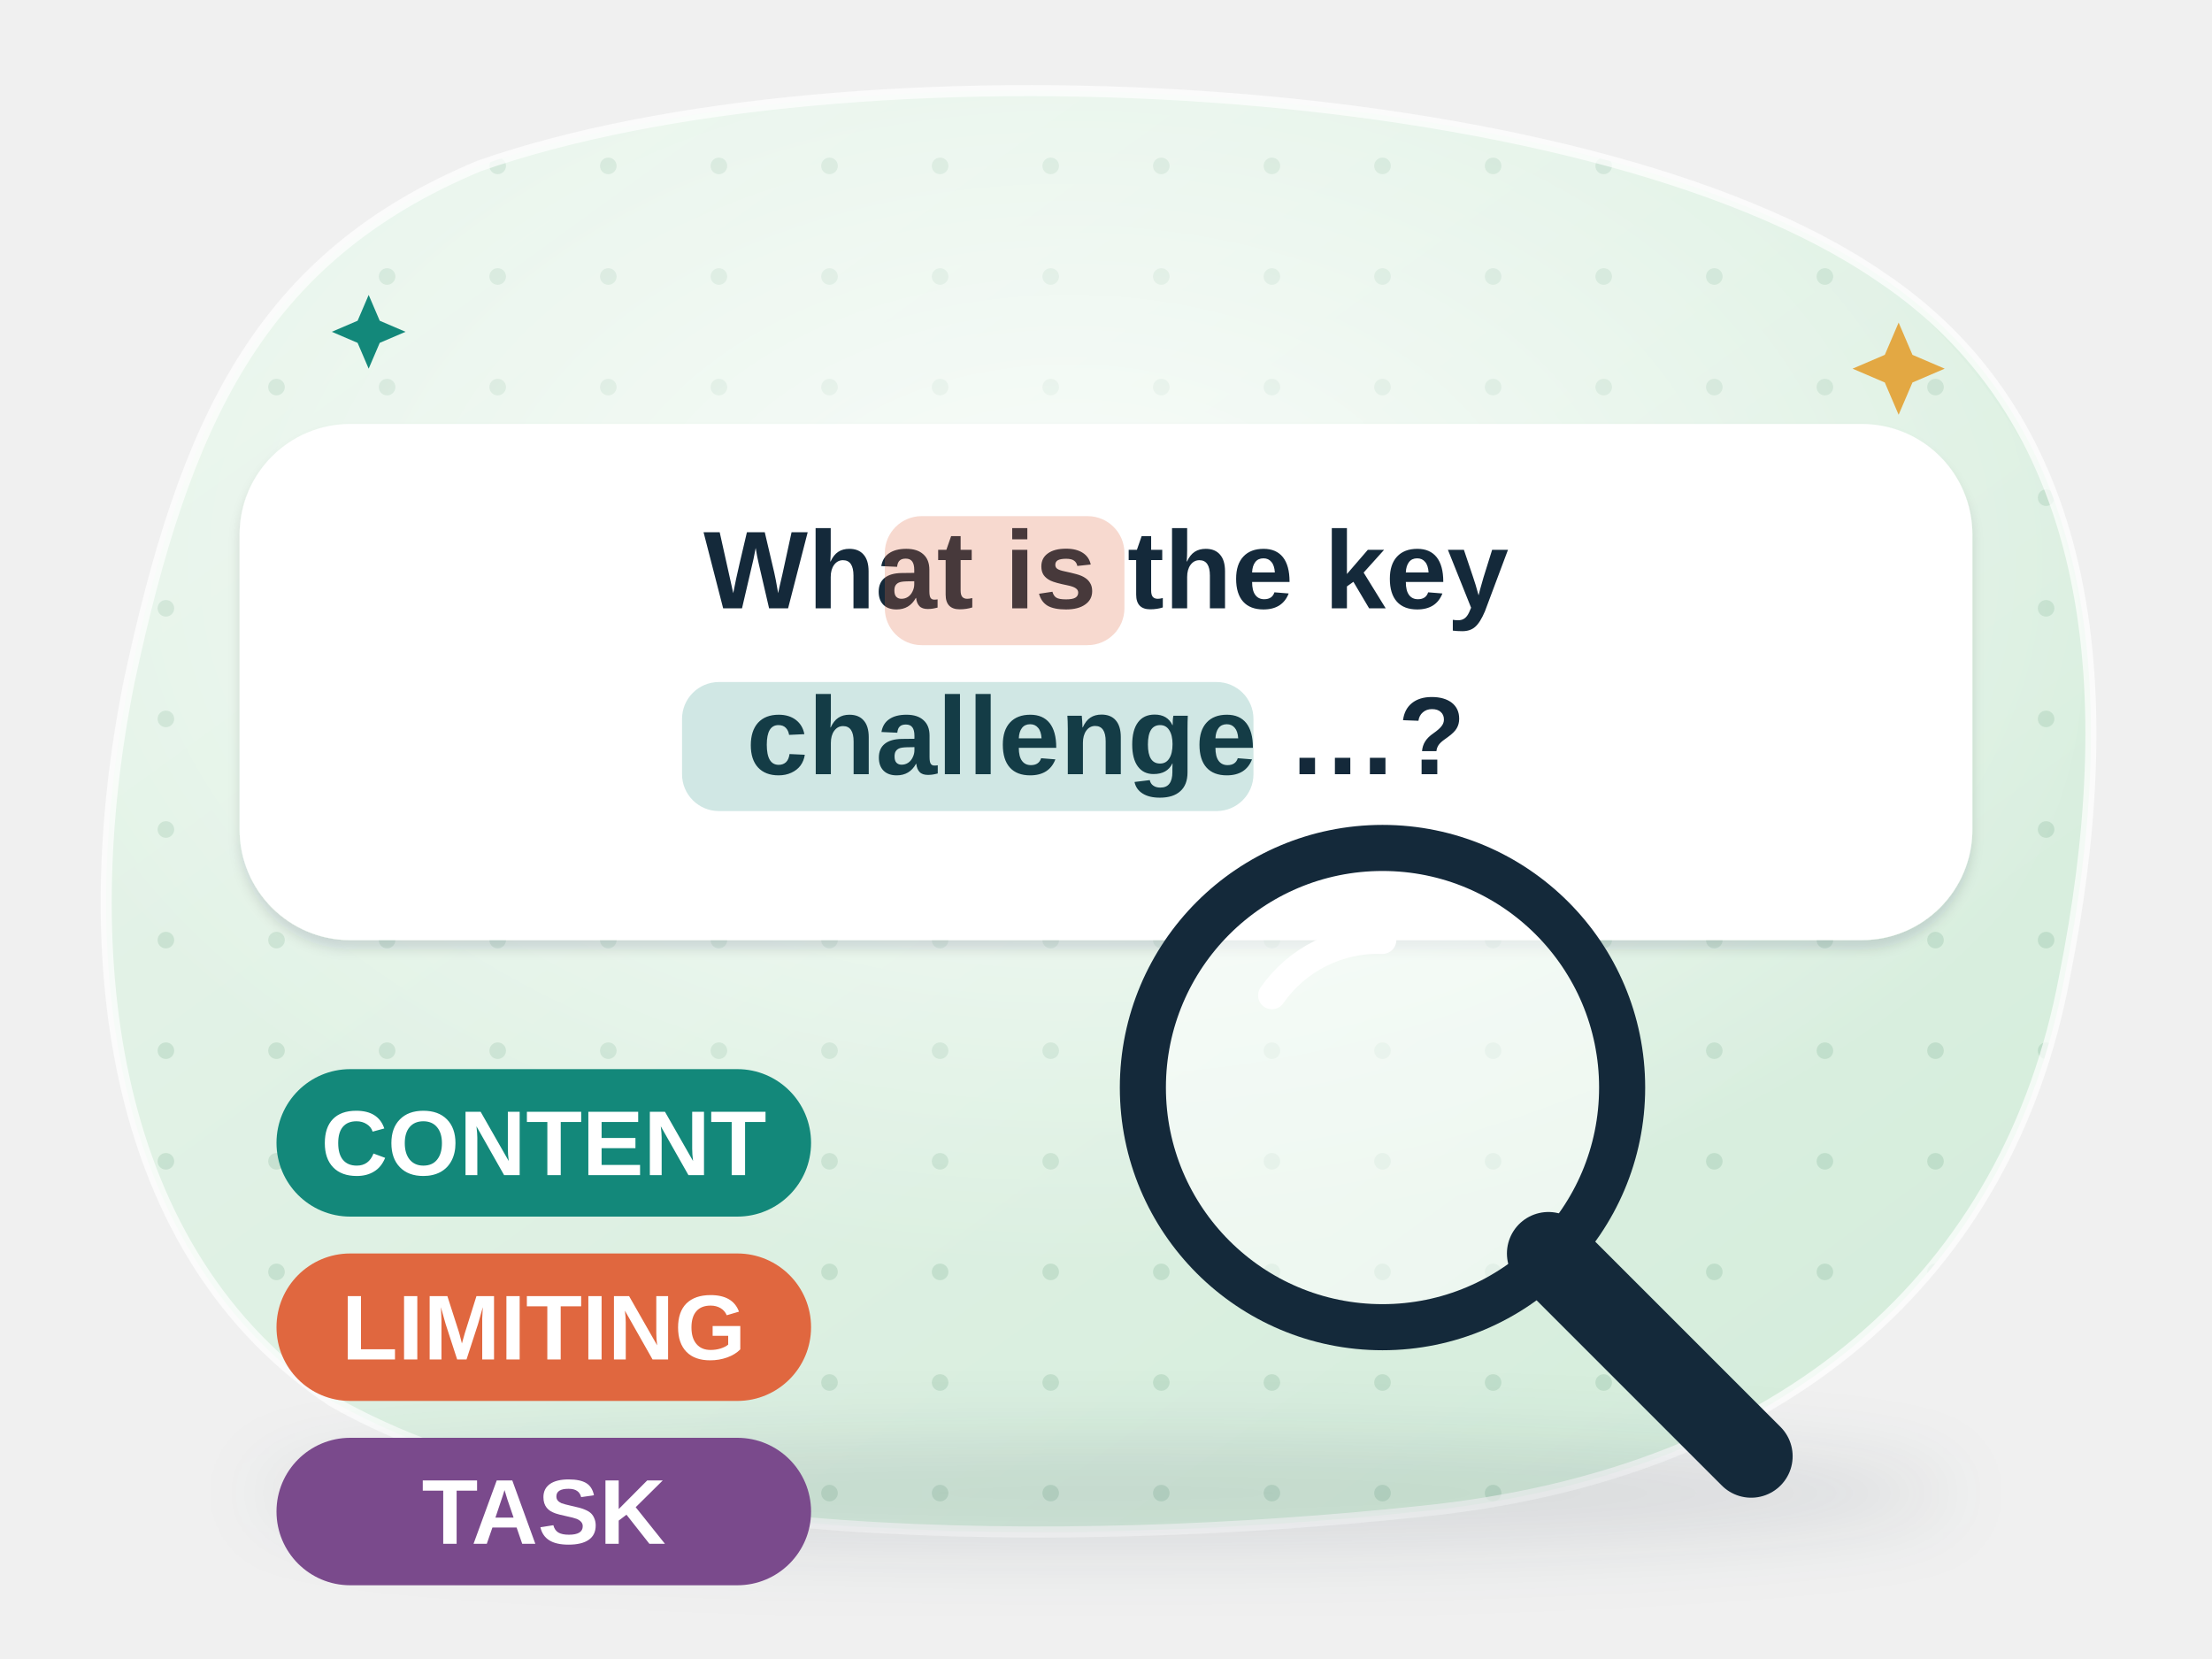
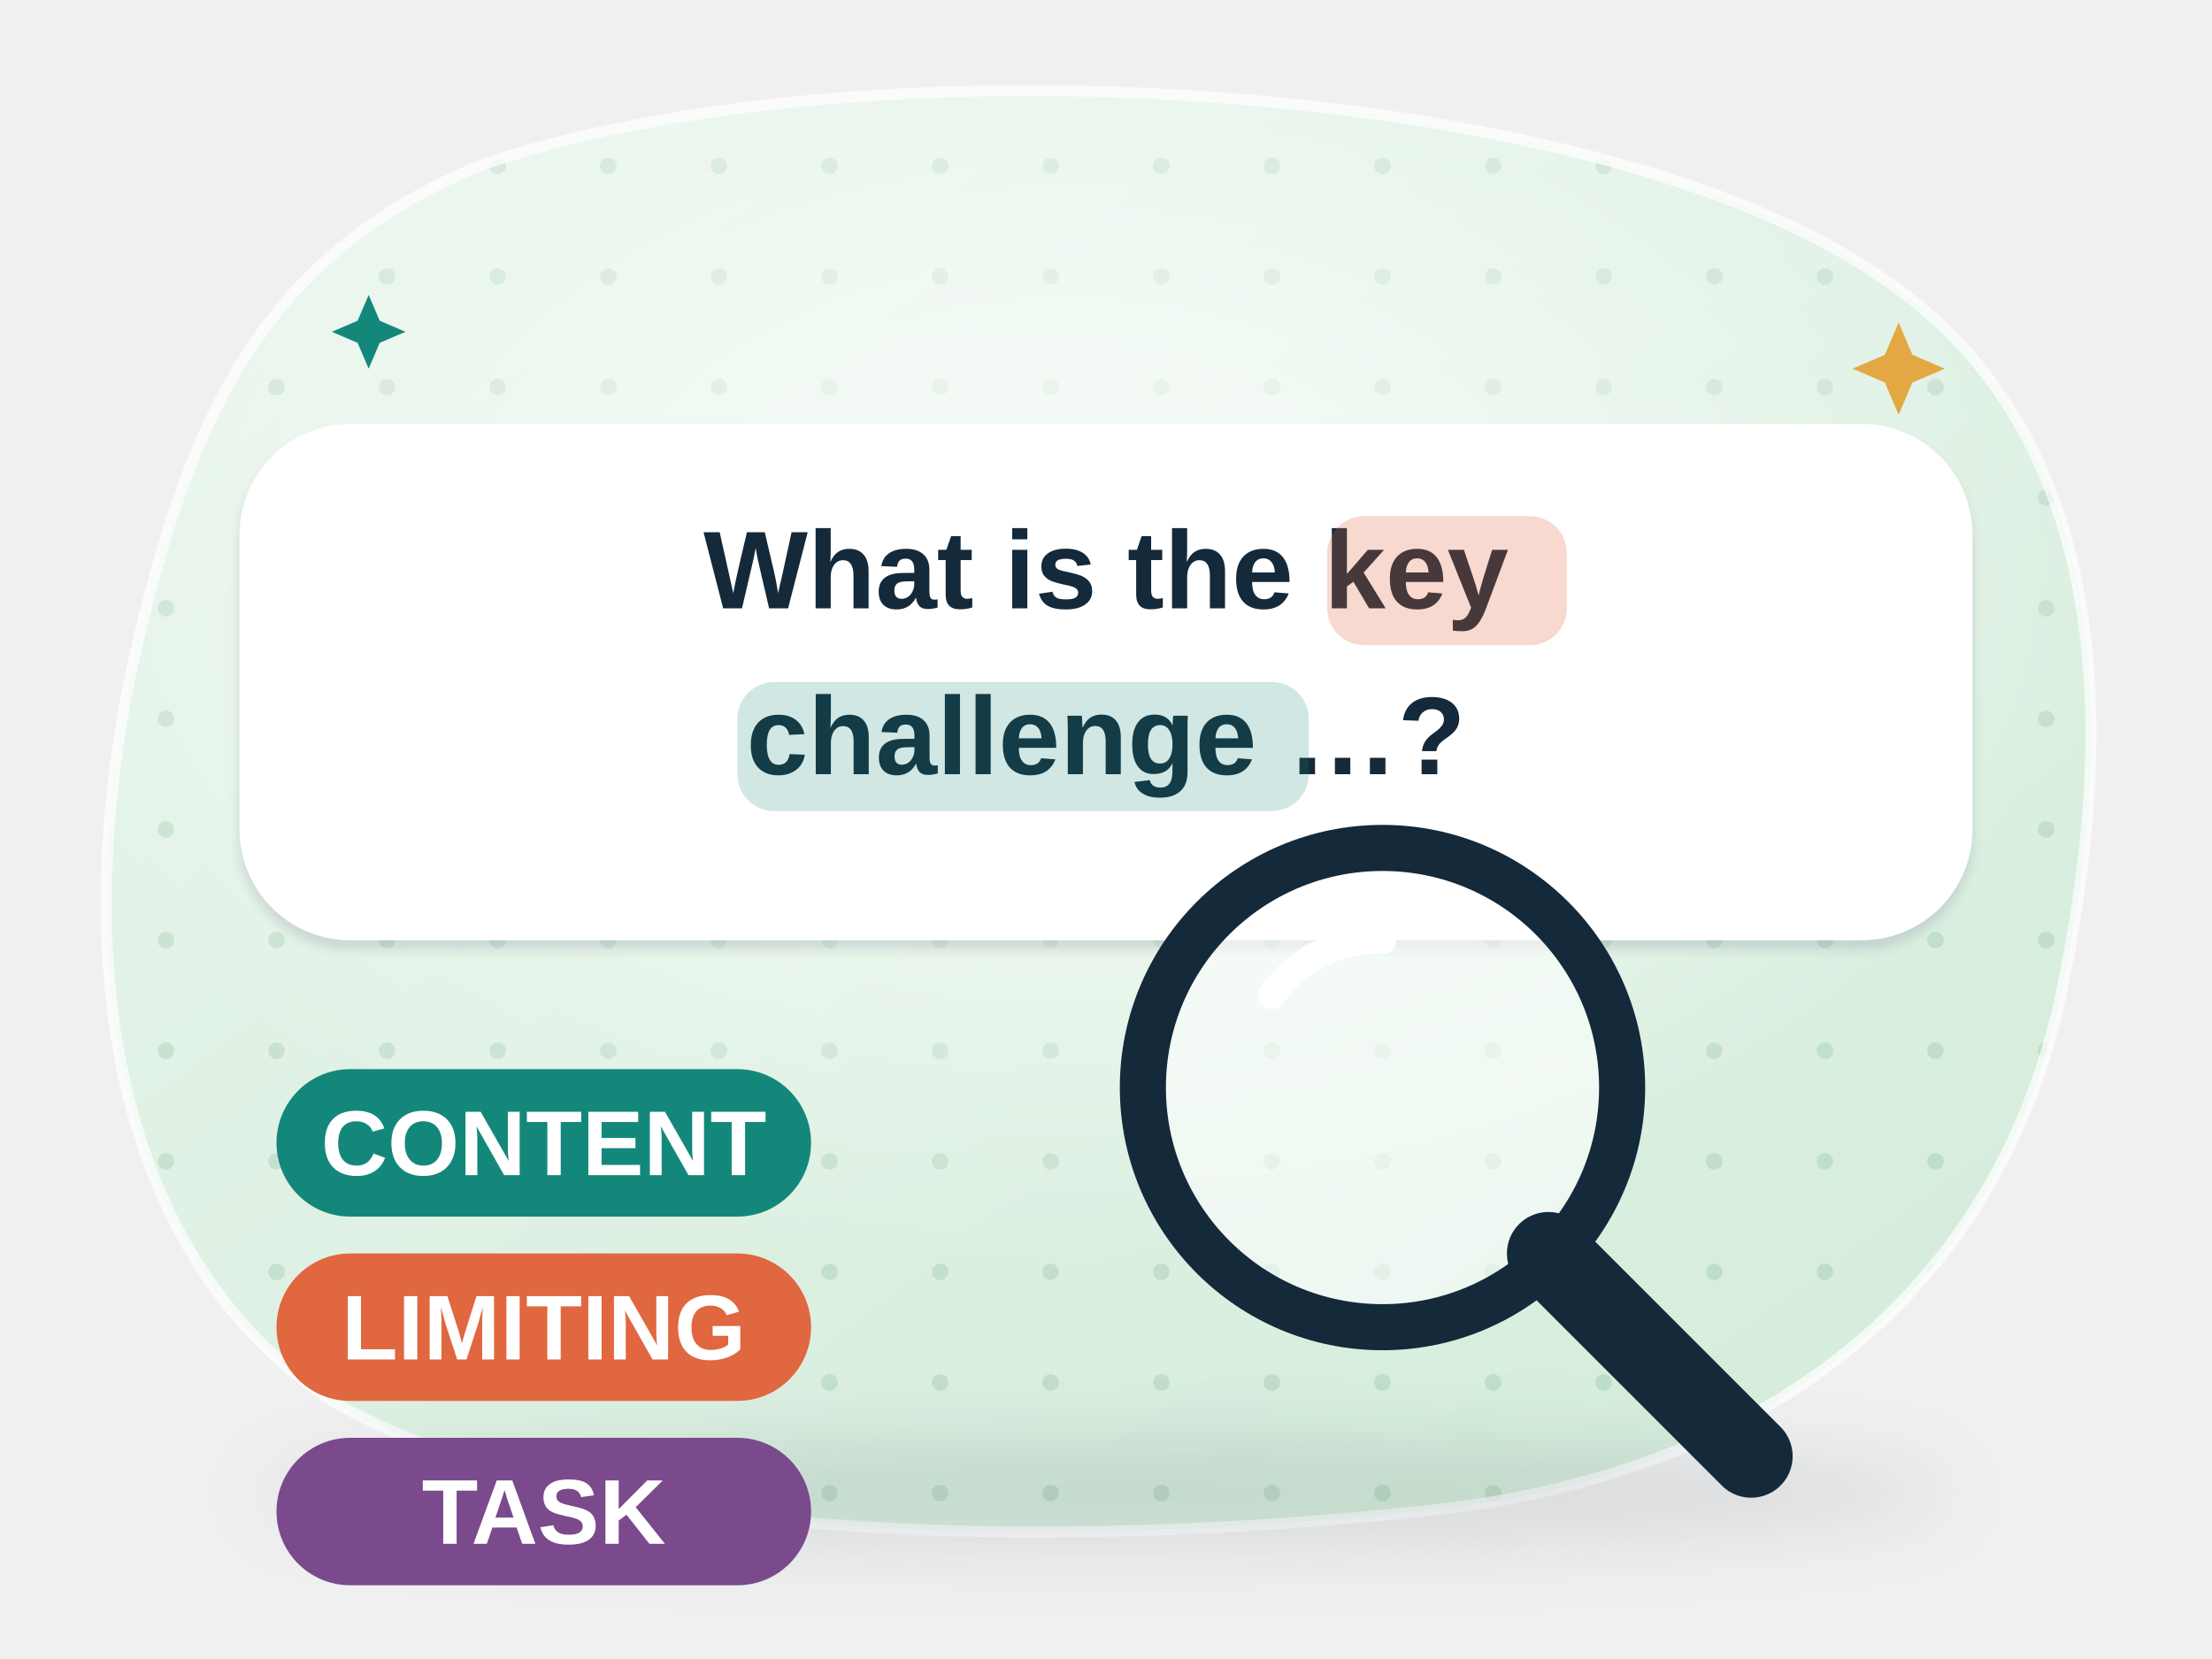
<svg xmlns="http://www.w3.org/2000/svg" viewBox="0 0 240 180" fill="none" role="img" aria-label="A magnifying glass over an essay question card with the key word and content words highlighted, and three labels: content, limiting, task.">
  <style>
.va2-fl{animation:va2-fl 6s ease-in-out infinite}.va2-f2{animation-delay:-2s}.va2-f3{animation-delay:-4s}
.va2-tw{animation:va2-tw 3s ease-in-out infinite;transform-box:fill-box;transform-origin:center}.va2-t2{animation-delay:-1s}.va2-t3{animation-delay:-2s}
.va2-pu{animation:va2-pu 2.6s ease-in-out infinite;transform-box:fill-box;transform-origin:center}
.va2-dr{stroke-dasharray:7 7;animation:va2-dr 1.8s linear infinite}
.va2-sw{animation:va2-sw 4s ease-in-out infinite;transform-box:fill-box;transform-origin:50% 100%}
.va2-bl{animation:va2-bl 4.8s infinite;transform-box:fill-box;transform-origin:center}.va2-b2{animation-delay:-1.7s}.va2-b3{animation-delay:-3.1s}
.va2-wv{animation:va2-wv 2.4s ease-in-out infinite}.va2-w2{animation-delay:-.8s}.va2-w3{animation-delay:-1.6s}
.va2-sl{animation:va2-sl 9s ease-in-out infinite}
.va2-sp{animation:va2-sp 14s linear infinite;transform-box:fill-box;transform-origin:center}
@keyframes va2-fl{50%{transform:translateY(-5px)}}
@keyframes va2-tw{0%,100%{opacity:.35;transform:scale(.65)}50%{opacity:1;transform:scale(1)}}
@keyframes va2-pu{0%,100%{transform:scale(1)}50%{transform:scale(1.08)}}
@keyframes va2-dr{to{stroke-dashoffset:-28}}
@keyframes va2-sw{0%,100%{transform:rotate(-3deg)}50%{transform:rotate(3deg)}}
@keyframes va2-bl{0%,92%,100%{transform:scaleY(1)}96%{transform:scaleY(.1)}}
@keyframes va2-wv{0%,100%{opacity:.3}50%{opacity:1}}
@keyframes va2-sl{50%{transform:translateX(14px)}}
@keyframes va2-sp{to{transform:rotate(360deg)}}

@media (prefers-reduced-motion: reduce) { * { animation: none !important; } }
</style>
  <defs>
    <linearGradient id="va2-bg" x1="0" y1="0" x2="1" y2="1">
      <stop offset="0" stop-color="#e9f5ec" />
      <stop offset="1" stop-color="#d3ecda" />
    </linearGradient>
    <radialGradient id="va2-glow" cx=".5" cy=".42" r=".55">
      <stop offset="0" stop-color="#fff" stop-opacity=".8" />
      <stop offset="1" stop-color="#fff" stop-opacity="0" />
    </radialGradient>
    <pattern id="va2-dots" width="12" height="12" patternUnits="userSpaceOnUse">
      <circle cx="6" cy="6" r=".9" fill="#2f7d4f" fill-opacity=".14" />
    </pattern>
    <filter id="va2-sh" x="-25%" y="-25%" width="150%" height="170%">
      <feDropShadow dx="0" dy="3" stdDeviation="3" flood-color="#14293a" flood-opacity=".16" />
      <feDropShadow dx="0" dy="1" stdDeviation=".6" flood-color="#14293a" flood-opacity=".12" />
    </filter>
    <filter id="va2-blur" x="-20%" y="-60%" width="140%" height="220%">
      <feGaussianBlur stdDeviation="4" />
    </filter>
    <linearGradient id="va2-pap" x1="0" y1="0" x2="0" y2="1">
      <stop offset="0" stop-color="#fffdf8" />
      <stop offset="1" stop-color="#f3ead8" />
    </linearGradient>
    <linearGradient id="va2-leaf" x1="0" y1="0" x2="0" y2="1">
      <stop offset="0" stop-color="#6fbf6b" />
      <stop offset="1" stop-color="#2f7d4f" />
    </linearGradient>
    <linearGradient id="va2-leaf2" x1="0" y1="0" x2="0" y2="1">
      <stop offset="0" stop-color="#9ad37a" />
      <stop offset="1" stop-color="#4c9a3e" />
    </linearGradient>
    <linearGradient id="va2-sea" x1="0" y1="0" x2="0" y2="1">
      <stop offset="0" stop-color="#5fd0d0" />
      <stop offset="1" stop-color="#1d7fa5" />
    </linearGradient>
    <linearGradient id="va2-sky" x1="0" y1="0" x2="0" y2="1">
      <stop offset="0" stop-color="#bfe6f5" />
      <stop offset="1" stop-color="#fdf1d6" />
    </linearGradient>
    <linearGradient id="va2-wood" x1="0" y1="0" x2="0" y2="1">
      <stop offset="0" stop-color="#c99a62" />
      <stop offset="1" stop-color="#8a5f34" />
    </linearGradient>
    <linearGradient id="va2-tone" x1="0" y1="0" x2="1" y2="1">
      <stop offset="0" stop-color="#2f7d4f" />
      <stop offset="1" stop-color="#1d4d33" />
    </linearGradient>
    <radialGradient id="va2-sun" cx=".5" cy=".5" r=".5">
      <stop offset="0" stop-color="#ffe9a8" />
      <stop offset=".6" stop-color="#e3a843" />
      <stop offset="1" stop-color="#e3a843" stop-opacity="0" />
    </radialGradient>
  </defs>
  <clipPath id="va2-clip">
    <path d="M52 18C92 4 172 8 204 30c24 16 26 46 20 76-6 32-30 54-70 58-38 4-90 4-118-12C12 136 8 104 14 74c6-28 14-46 38-56z" />
  </clipPath>
  <path d="M52 18C92 4 172 8 204 30c24 16 26 46 20 76-6 32-30 54-70 58-38 4-90 4-118-12C12 136 8 104 14 74c6-28 14-46 38-56z" fill="url(#va2-bg)" />
  <g clip-path="url(#va2-clip)">
    <rect width="240" height="180" fill="url(#va2-dots)" />
    <ellipse cx="116" cy="72" rx="110" ry="70" fill="url(#va2-glow)" />
  </g>
  <path d="M52 18C92 4 172 8 204 30c24 16 26 46 20 76-6 32-30 54-70 58-38 4-90 4-118-12C12 136 8 104 14 74c6-28 14-46 38-56z" stroke="#fff" stroke-opacity=".7" stroke-width="1.2" />
  <ellipse cx="120" cy="162" rx="92" ry="6" fill="#14293a" opacity=".11" filter="url(#va2-blur)" />
  <g filter="url(#va2-sh)">
    <rect x="26" y="46" width="188" height="56" rx="12" fill="#fff" />
  </g>
  <text x="120" y="66" font-family="Manrope, Arial, sans-serif" font-size="12" font-weight="700" fill="#14293a" text-anchor="middle">What is the key</text>
  <text x="120" y="84" font-family="Manrope, Arial, sans-serif" font-size="12" font-weight="700" fill="#14293a" text-anchor="middle">challenge …?</text>
-   <rect x="96" y="56" width="26" height="14" rx="4" fill="#e0673f" opacity=".25" />
-   <rect x="74" y="74" width="62" height="14" rx="4" fill="#13887a" opacity=".2" />
+   <rect x="144" y="56" width="26" height="14" rx="4" fill="#e0673f" opacity=".25" />
+   <rect x="80" y="74" width="62" height="14" rx="4" fill="#13887a" opacity=".2" />
  <g class="va2-fl">
    <circle cx="150" cy="118" r="26" fill="#fff" fill-opacity=".55" stroke="#14293a" stroke-width="5" />
    <path d="M168 136l22 22" stroke="#14293a" stroke-width="9" stroke-linecap="round" />
    <path d="M138 108a14 14 0 0 1 12-6" stroke="#fff" stroke-width="3" stroke-linecap="round" />
  </g>
  <rect x="30" y="116" width="58" height="16" rx="8" fill="#13887a" />
  <text x="59.0" y="127.5" font-family="Manrope, Arial, sans-serif" font-size="10" font-weight="800" fill="#fff" text-anchor="middle">CONTENT</text>
  <rect x="30" y="136" width="58" height="16" rx="8" fill="#e0673f" />
  <text x="59.0" y="147.5" font-family="Manrope, Arial, sans-serif" font-size="10" font-weight="800" fill="#fff" text-anchor="middle">LIMITING</text>
  <rect x="30" y="156" width="58" height="16" rx="8" fill="#7a4a8c" />
  <text x="59.0" y="167.5" font-family="Manrope, Arial, sans-serif" font-size="10" font-weight="800" fill="#fff" text-anchor="middle">TASK</text>
  <path class="va2-tw " d="M206 35L207.5 38.5L211 40L207.5 41.5L206 45L204.5 41.5L201 40L204.5 38.5z" fill="#e3a843" />
  <path class="va2-tw va2-t2" d="M40 32L41.2 34.8L44 36L41.2 37.2L40 40L38.8 37.2L36 36L38.8 34.8z" fill="#13887a" />
</svg>
